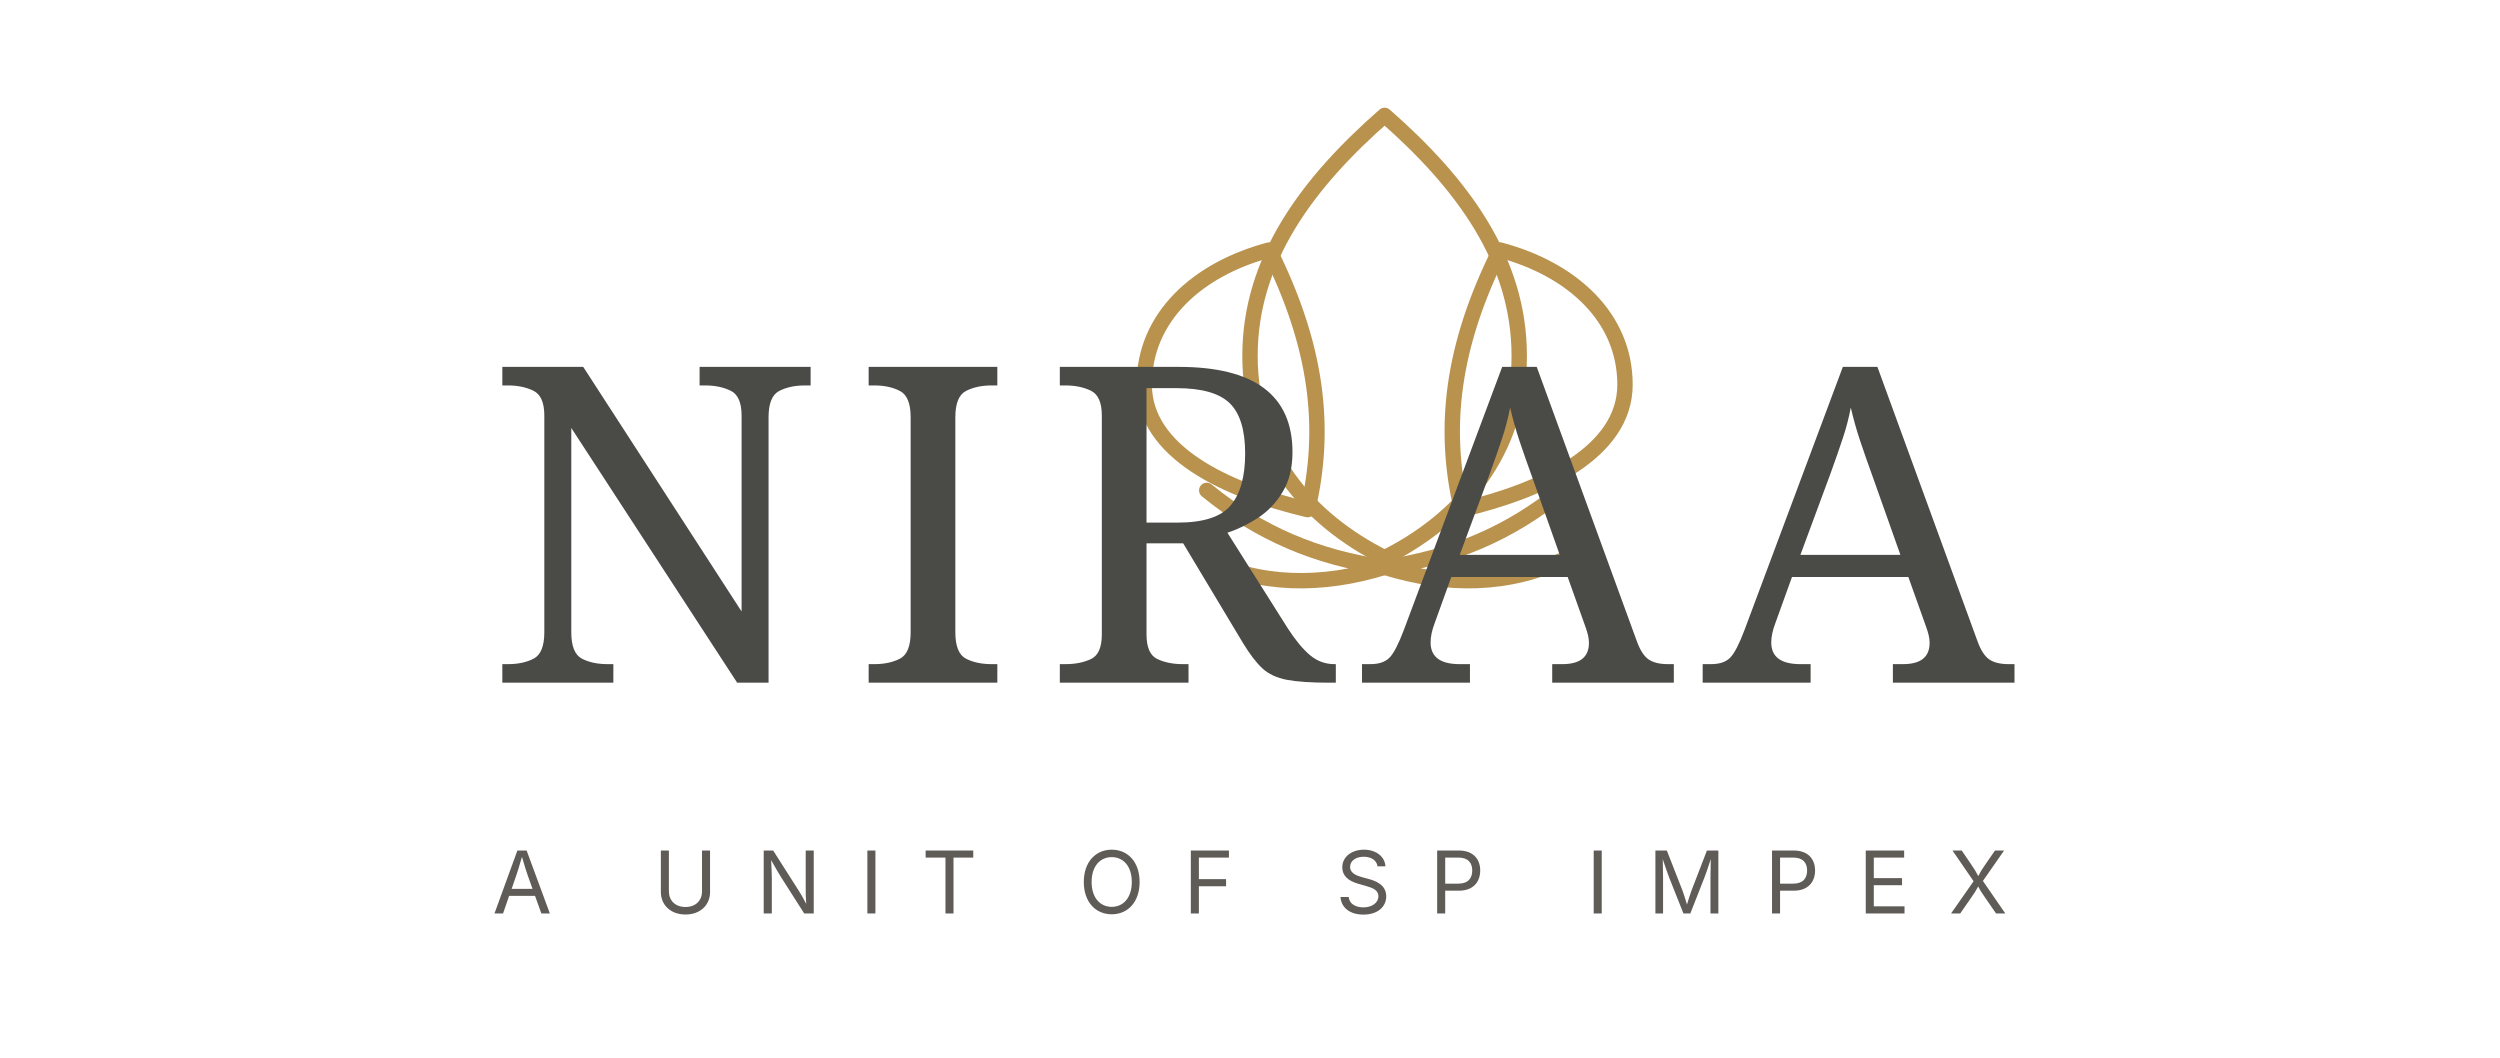
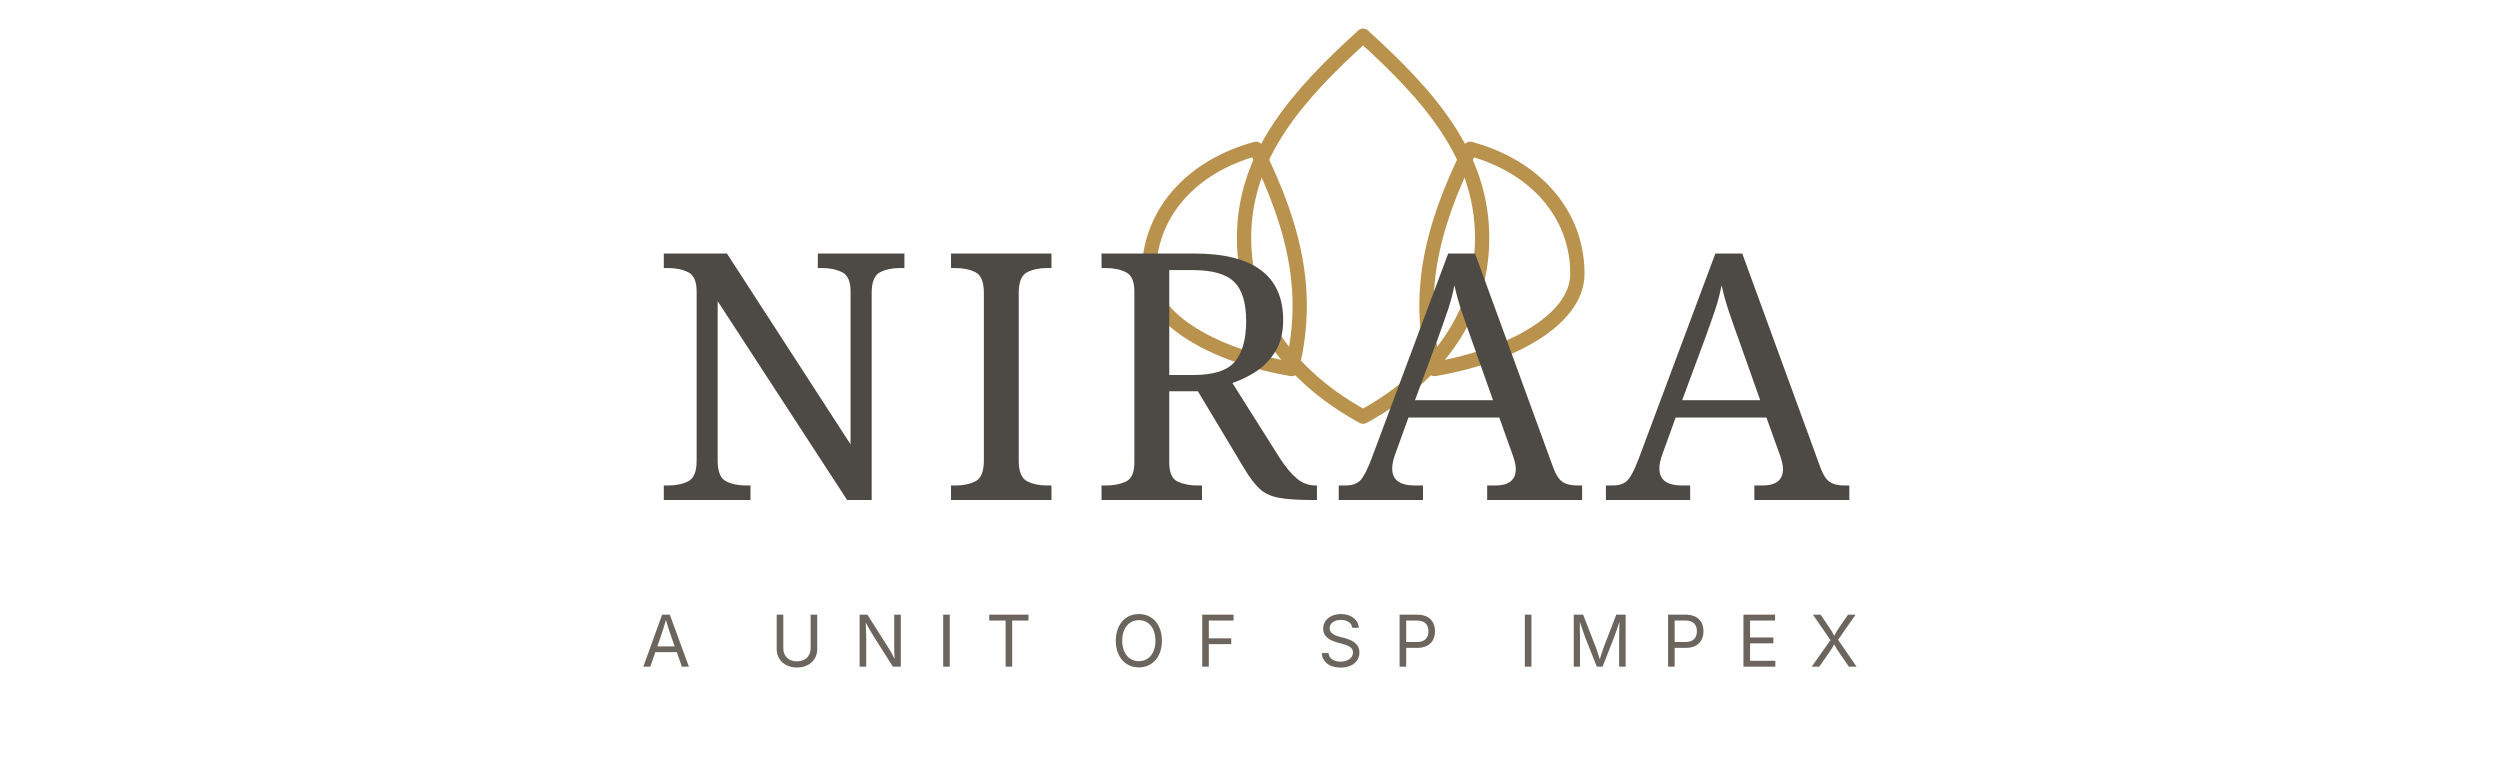
- <svg xmlns="http://www.w3.org/2000/svg" width="520" height="220" viewBox="0 0 520 220" fill="none" role="img" aria-label="NIRAA logo">
-   <rect width="520" height="220" rx="20" fill="transparent" />
-   <g transform="translate(230,18)" stroke="#B9924E" stroke-width="3.2" fill="none" stroke-linecap="round" stroke-linejoin="round">
-     <path d="M30 56C30 36 42 20 58 6C74 20 86 36 86 56C86 76 74 90 58 98C42 90 30 76 30 56Z" />
-     <path d="M8 62C8 48 19 38 34 34C44 54 46 71 42 88C25 84 8 76 8 62Z" />
-     <path d="M108 62C108 48 97 38 82 34C72 54 70 71 74 88C91 84 108 76 108 62Z" />
-     <path d="M21 84C32 93 44 98 58 100C45 104 32 104 20 98" />
-     <path d="M95 84C84 93 72 98 58 100C71 104 84 104 96 98" />
+ <svg xmlns="http://www.w3.org/2000/svg" width="420" height="130" viewBox="0 0 420 130" fill="none" role="img" aria-label="NIRAA logo">
+   <g transform="translate(171 6)" stroke="#B9924E" stroke-width="2.4" fill="none" stroke-linecap="round" stroke-linejoin="round">
+     <path d="M38 34C38 20 47 10 58 0C69 10 78 20 78 34C78 48 69 58 58 64C47 58 38 48 38 34Z" />
+     <path d="M22 40C22 30 29 22 40 19C47 33 49 44 46 56C34 54 22 48 22 40Z" />
+     <path d="M94 40C94 30 87 22 76 19C69 33 67 44 70 56C82 54 94 48 94 40Z" />
  </g>
-   <text x="260" y="142" text-anchor="middle" fill="#4A4A47" font-family="Cormorant Garamond, serif" font-size="92" letter-spacing="6">NIRAA</text>
-   <text x="260" y="190" text-anchor="middle" fill="#5F5B57" font-family="Inter, sans-serif" font-size="18" letter-spacing="8">A UNIT OF SP IMPEX</text>
+   <text x="210" y="84" text-anchor="middle" fill="#4D4A45" font-family="Cormorant Garamond, serif" font-size="58" letter-spacing="4">NIRAA</text>
+   <text x="210" y="112" text-anchor="middle" fill="#6B655D" font-family="Inter, sans-serif" font-size="12" letter-spacing="5">A UNIT OF SP IMPEX</text>
</svg>
